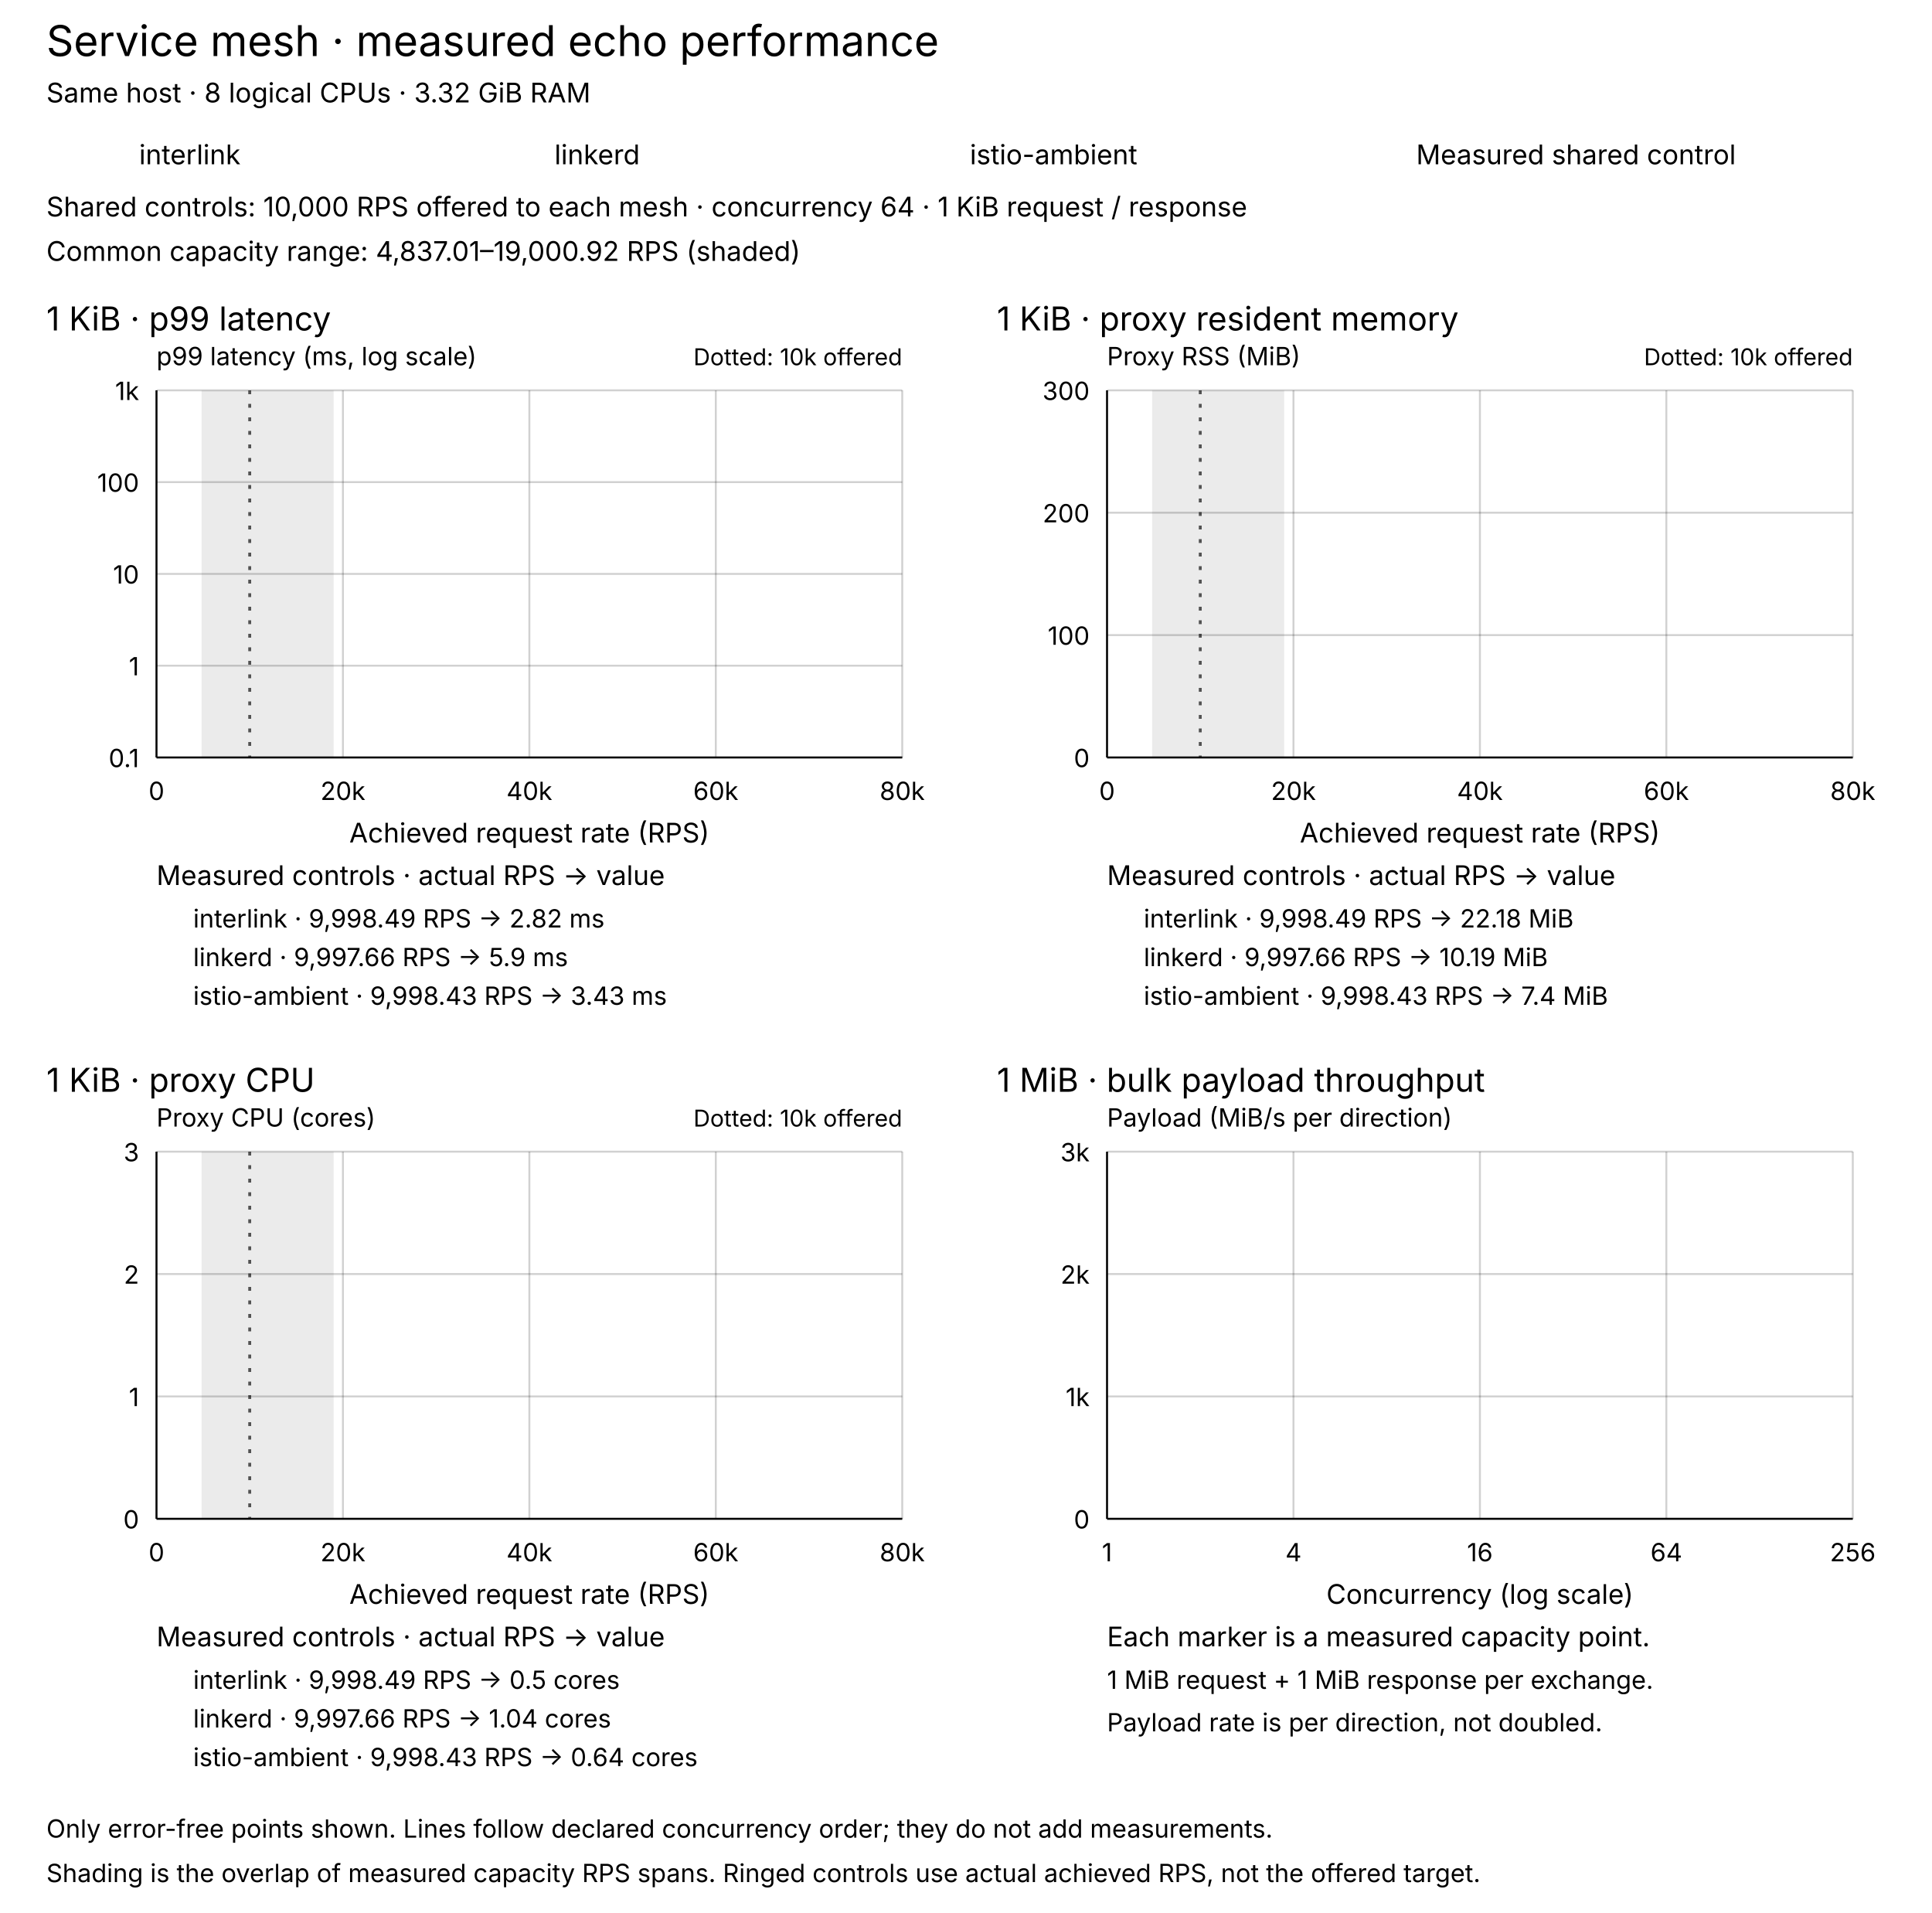
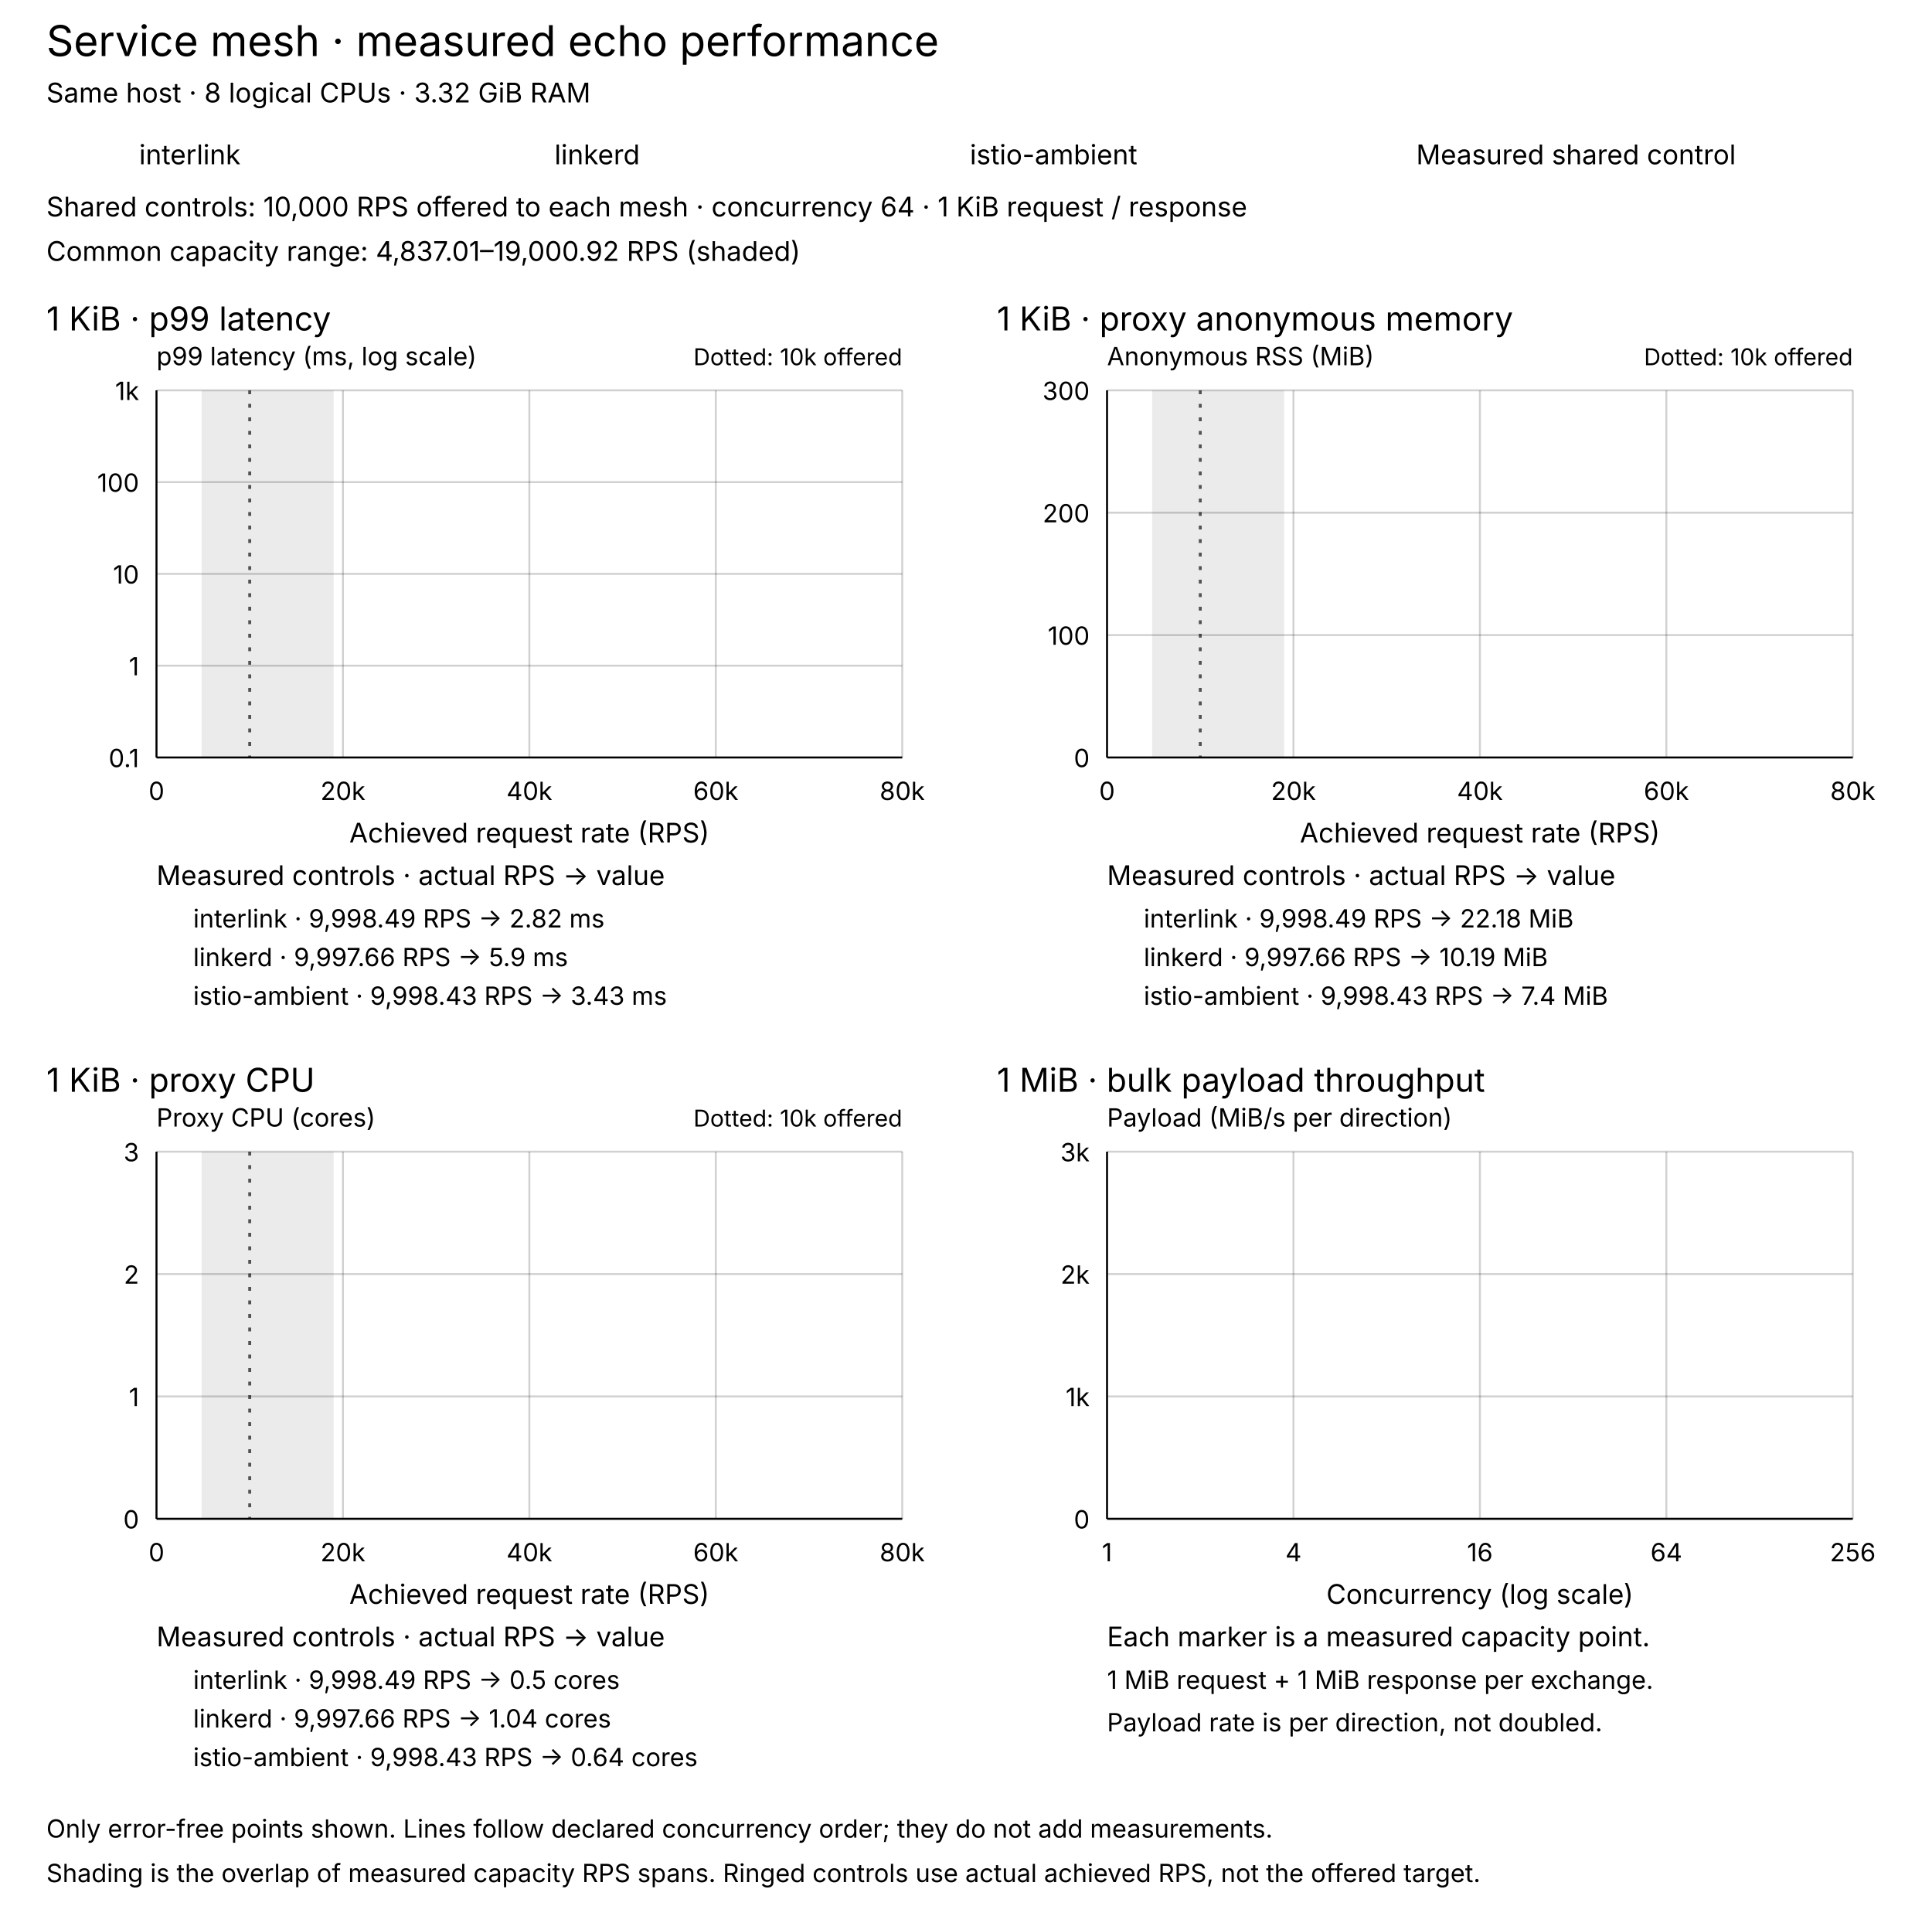
<svg xmlns="http://www.w3.org/2000/svg" width="1000" height="990" viewBox="0 0 1000 990" role="img" aria-labelledby="plot-title plot-desc">
  <style>svg{color:var(--fg,CanvasText);color-scheme:light dark;font-family:system-ui,-apple-system,sans-serif;font-size:14px}text{fill:currentColor}.muted{fill:var(--muted,currentColor)}.axis{stroke:currentColor;stroke-width:1;fill:none}.grid{stroke:var(--border,currentColor);stroke-opacity:.18;stroke-width:1}.shade{fill:var(--accent,currentColor);fill-opacity:.08}.target{stroke:currentColor;stroke-opacity:.65;stroke-dasharray:2 5;stroke-width:1.5}.mesh0{stroke:var(--c1,LinkText)}.mesh1{stroke:var(--c2,ActiveText)}.mesh2{stroke:var(--c3,VisitedText)}.curve{fill:none;stroke-width:2;stroke-linejoin:round}.marker{fill:none;stroke-width:1.5}.control{stroke-width:2.5}</style>
  <text x="24.00" y="29.00" text-anchor="start" font-size="22">Service mesh · measured echo performance</text>
  <text x="24.00" y="53.00" text-anchor="start" class="muted">Same host · 8 logical CPUs · 3.32 GiB RAM</text>
  <line x1="24.00" y1="80.00" x2="62.00" y2="80.00" class="mesh0 curve" />
  <g class="mesh0 marker">
    <circle cx="43.00" cy="80.00" r="3.50" />
  </g>
  <text x="72.00" y="85.00" text-anchor="start">interlink</text>
  <line x1="239.00" y1="80.00" x2="277.00" y2="80.00" class="mesh1 curve" stroke-dasharray="8 5" />
  <g class="mesh1 marker">
    <rect x="254.50" y="76.50" width="7.00" height="7.00" />
  </g>
  <text x="287.00" y="85.00" text-anchor="start">linkerd</text>
  <line x1="454.00" y1="80.00" x2="492.00" y2="80.00" class="mesh2 curve" stroke-dasharray="2 4" />
  <g class="mesh2 marker">
    <path d="M 473.00,76.50 L 476.50,83.50 L 469.50,83.50 Z" />
  </g>
  <text x="502.00" y="85.00" text-anchor="start">istio-ambient</text>
  <g class="mesh0 marker control">
    <circle cx="715.00" cy="80.00" r="8.00" stroke-width="1" />
    <circle cx="715.00" cy="80.00" r="5.00" />
  </g>
  <text x="733.00" y="85.00" text-anchor="start">Measured shared control</text>
  <text x="24.00" y="112.00" text-anchor="start">Shared controls: 10,000 RPS offered to each mesh · concurrency 64 · 1 KiB request / response</text>
  <text x="24.00" y="135.00" text-anchor="start" class="muted">Common capacity range: 4,837.01–19,000.92 RPS (shaded)</text>
  <g id="panel-p99_ms" class="panel" role="group" aria-label="1 KiB · p99 latency">
    <text x="24.00" y="171.00" text-anchor="start" font-size="17">1 KiB · p99 latency</text>
    <text x="81.00" y="189.00" text-anchor="start" class="muted" font-size="13">p99 latency (ms, log scale)</text>
    <rect class="shade" x="104.34" y="202.00" width="68.34" height="190.00" />
    <line x1="81.00" y1="392.00" x2="467.00" y2="392.00" class="grid" />
    <text x="72.00" y="397.00" text-anchor="end" font-size="13">0.1</text>
    <line x1="81.00" y1="344.50" x2="467.00" y2="344.50" class="grid" />
    <text x="72.00" y="349.50" text-anchor="end" font-size="13">1</text>
    <line x1="81.00" y1="297.00" x2="467.00" y2="297.00" class="grid" />
    <text x="72.00" y="302.00" text-anchor="end" font-size="13">10</text>
    <line x1="81.00" y1="249.50" x2="467.00" y2="249.50" class="grid" />
    <text x="72.00" y="254.50" text-anchor="end" font-size="13">100</text>
    <line x1="81.00" y1="202.00" x2="467.00" y2="202.00" class="grid" />
    <text x="72.00" y="207.00" text-anchor="end" font-size="13">1k</text>
    <line x1="81.00" y1="202.00" x2="81.00" y2="392.00" class="grid" />
    <text x="81.00" y="414.00" text-anchor="middle" font-size="13">0</text>
    <line x1="177.50" y1="202.00" x2="177.50" y2="392.00" class="grid" />
    <text x="177.50" y="414.00" text-anchor="middle" font-size="13">20k</text>
    <line x1="274.00" y1="202.00" x2="274.00" y2="392.00" class="grid" />
    <text x="274.00" y="414.00" text-anchor="middle" font-size="13">40k</text>
    <line x1="370.50" y1="202.00" x2="370.50" y2="392.00" class="grid" />
    <text x="370.50" y="414.00" text-anchor="middle" font-size="13">60k</text>
    <line x1="467.00" y1="202.00" x2="467.00" y2="392.00" class="grid" />
    <text x="467.00" y="414.00" text-anchor="middle" font-size="13">80k</text>
    <line x1="81.00" y1="202.00" x2="81.00" y2="392.00" class="axis" />
    <line x1="81.00" y1="392.00" x2="467.00" y2="392.00" class="axis" />
    <line x1="129.25" y1="202.00" x2="129.25" y2="392.00" class="target" />
    <text x="467.00" y="189.00" text-anchor="end" font-size="12">Dotted: 10k offered</text>
    <text x="274.00" y="436.00" text-anchor="middle">Achieved request rate (RPS)</text>
    <polyline class="mesh0 curve" data-mesh="interlink" points="104.34,344.69 147.72,344.67 220.28,331.40 259.94,308.63 353.85,283.81 418.06,257.17" />
    <g class="mesh0 marker capacity-point" data-mesh="interlink" data-x="104.34" data-y="344.69">
      <circle cx="104.34" cy="344.69" r="3.50" />
    </g>
    <g class="mesh0 marker capacity-point" data-mesh="interlink" data-x="147.72" data-y="344.67">
      <circle cx="147.72" cy="344.67" r="3.50" />
    </g>
    <g class="mesh0 marker capacity-point" data-mesh="interlink" data-x="220.28" data-y="331.40">
      <circle cx="220.28" cy="331.40" r="3.50" />
    </g>
    <g class="mesh0 marker capacity-point" data-mesh="interlink" data-x="259.94" data-y="308.63">
      <circle cx="259.94" cy="308.63" r="3.50" />
    </g>
    <g class="mesh0 marker capacity-point" data-mesh="interlink" data-x="353.85" data-y="283.81">
      <circle cx="353.85" cy="283.81" r="3.50" />
    </g>
    <g class="mesh0 marker capacity-point" data-mesh="interlink" data-x="418.06" data-y="257.17">
      <circle cx="418.06" cy="257.17" r="3.50" />
    </g>
    <polyline class="mesh1 curve" data-mesh="linkerd" points="93.60,344.67 116.52,344.60 147.85,330.24 172.68,306.39 171.81,278.49 165.17,252.74 164.27,223.62" stroke-dasharray="8 5" />
    <g class="mesh1 marker capacity-point" data-mesh="linkerd" data-x="93.60" data-y="344.67">
      <rect x="90.10" y="341.17" width="7.00" height="7.00" />
    </g>
    <g class="mesh1 marker capacity-point" data-mesh="linkerd" data-x="116.52" data-y="344.60">
      <rect x="113.02" y="341.10" width="7.00" height="7.00" />
    </g>
    <g class="mesh1 marker capacity-point" data-mesh="linkerd" data-x="147.85" data-y="330.24">
      <rect x="144.35" y="326.74" width="7.00" height="7.00" />
    </g>
    <g class="mesh1 marker capacity-point" data-mesh="linkerd" data-x="172.68" data-y="306.39">
      <rect x="169.18" y="302.89" width="7.00" height="7.00" />
    </g>
    <g class="mesh1 marker capacity-point" data-mesh="linkerd" data-x="171.81" data-y="278.49">
      <rect x="168.31" y="274.99" width="7.00" height="7.00" />
    </g>
    <g class="mesh1 marker capacity-point" data-mesh="linkerd" data-x="165.17" data-y="252.74">
      <rect x="161.67" y="249.24" width="7.00" height="7.00" />
    </g>
    <g class="mesh1 marker capacity-point" data-mesh="linkerd" data-x="164.27" data-y="223.62">
      <rect x="160.77" y="220.12" width="7.00" height="7.00" />
    </g>
    <polyline class="mesh2 curve" data-mesh="istio-ambient" points="99.65,344.69 134.71,344.64 195.55,330.48 246.84,308.99 329.50,287.27 370.72,258.38 351.85,229.92" stroke-dasharray="2 4" />
    <g class="mesh2 marker capacity-point" data-mesh="istio-ambient" data-x="99.65" data-y="344.69">
      <path d="M 99.65,341.19 L 103.15,348.19 L 96.15,348.19 Z" />
    </g>
    <g class="mesh2 marker capacity-point" data-mesh="istio-ambient" data-x="134.71" data-y="344.64">
      <path d="M 134.71,341.14 L 138.21,348.14 L 131.21,348.14 Z" />
    </g>
    <g class="mesh2 marker capacity-point" data-mesh="istio-ambient" data-x="195.55" data-y="330.48">
      <path d="M 195.55,326.98 L 199.05,333.98 L 192.05,333.98 Z" />
    </g>
    <g class="mesh2 marker capacity-point" data-mesh="istio-ambient" data-x="246.84" data-y="308.99">
      <path d="M 246.84,305.49 L 250.34,312.49 L 243.34,312.49 Z" />
    </g>
    <g class="mesh2 marker capacity-point" data-mesh="istio-ambient" data-x="329.50" data-y="287.27">
      <path d="M 329.50,283.77 L 333.00,290.77 L 326.00,290.77 Z" />
    </g>
    <g class="mesh2 marker capacity-point" data-mesh="istio-ambient" data-x="370.72" data-y="258.38">
      <path d="M 370.72,254.88 L 374.22,261.88 L 367.22,261.88 Z" />
    </g>
    <g class="mesh2 marker capacity-point" data-mesh="istio-ambient" data-x="351.85" data-y="229.92">
      <path d="M 351.85,226.42 L 355.35,233.42 L 348.35,233.42 Z" />
    </g>
    <text x="81.00" y="458.00" text-anchor="start" class="muted">Measured controls · actual RPS → value</text>
    <g class="mesh0 marker control shared-point" data-mesh="interlink" data-x="129.24" data-y="323.10">
      <circle cx="129.24" cy="323.10" r="9.00" stroke-width="1" />
      <circle cx="129.24" cy="323.10" r="6.00" />
    </g>
    <g class="mesh0 marker control">
      <circle cx="83.00" cy="475.00" r="7.00" stroke-width="1" />
      <circle cx="83.00" cy="475.00" r="4.00" />
    </g>
    <text x="100.00" y="480.00" text-anchor="start" font-size="13">interlink · 9,998.49 RPS → 2.82 ms</text>
    <g class="mesh1 marker control shared-point" data-mesh="linkerd" data-x="129.24" data-y="307.89">
      <circle cx="129.24" cy="307.89" r="9.00" stroke-width="1" />
      <rect x="123.24" y="301.89" width="12.00" height="12.00" />
    </g>
    <g class="mesh1 marker control">
      <circle cx="83.00" cy="495.00" r="7.00" stroke-width="1" />
      <rect x="79.00" y="491.00" width="8.00" height="8.00" />
    </g>
    <text x="100.00" y="500.00" text-anchor="start" font-size="13">linkerd · 9,997.66 RPS → 5.9 ms</text>
    <g class="mesh2 marker control shared-point" data-mesh="istio-ambient" data-x="129.24" data-y="319.08">
      <circle cx="129.24" cy="319.08" r="9.00" stroke-width="1" />
      <path d="M 129.24,313.08 L 135.24,325.08 L 123.24,325.08 Z" />
    </g>
    <g class="mesh2 marker control">
      <circle cx="83.00" cy="515.00" r="7.00" stroke-width="1" />
      <path d="M 83.00,511.00 L 87.00,519.00 L 79.00,519.00 Z" />
    </g>
    <text x="100.00" y="520.00" text-anchor="start" font-size="13">istio-ambient · 9,998.43 RPS → 3.43 ms</text>
  </g>
-   <g id="panel-rss_mib" class="panel" role="group" aria-label="1 KiB · proxy resident memory">
-     <text x="516.00" y="171.00" text-anchor="start" font-size="17">1 KiB · proxy resident memory</text>
-     <text x="573.00" y="189.00" text-anchor="start" class="muted" font-size="13">Proxy RSS (MiB)</text>
+   <g id="panel-rss_mib" class="panel" role="group" aria-label="1 KiB · proxy anonymous memory">
+     <text x="516.00" y="171.00" text-anchor="start" font-size="17">1 KiB · proxy anonymous memory</text>
+     <text x="573.00" y="189.00" text-anchor="start" class="muted" font-size="13">Anonymous RSS (MiB)</text>
    <rect class="shade" x="596.34" y="202.00" width="68.34" height="190.00" />
    <line x1="573.00" y1="392.00" x2="959.00" y2="392.00" class="grid" />
    <text x="564.00" y="397.00" text-anchor="end" font-size="13">0</text>
    <line x1="573.00" y1="328.67" x2="959.00" y2="328.67" class="grid" />
    <text x="564.00" y="333.67" text-anchor="end" font-size="13">100</text>
    <line x1="573.00" y1="265.33" x2="959.00" y2="265.33" class="grid" />
    <text x="564.00" y="270.33" text-anchor="end" font-size="13">200</text>
    <line x1="573.00" y1="202.00" x2="959.00" y2="202.00" class="grid" />
    <text x="564.00" y="207.00" text-anchor="end" font-size="13">300</text>
    <line x1="573.00" y1="202.00" x2="573.00" y2="392.00" class="grid" />
    <text x="573.00" y="414.00" text-anchor="middle" font-size="13">0</text>
    <line x1="669.50" y1="202.00" x2="669.50" y2="392.00" class="grid" />
    <text x="669.50" y="414.00" text-anchor="middle" font-size="13">20k</text>
    <line x1="766.00" y1="202.00" x2="766.00" y2="392.00" class="grid" />
    <text x="766.00" y="414.00" text-anchor="middle" font-size="13">40k</text>
    <line x1="862.50" y1="202.00" x2="862.50" y2="392.00" class="grid" />
    <text x="862.50" y="414.00" text-anchor="middle" font-size="13">60k</text>
    <line x1="959.00" y1="202.00" x2="959.00" y2="392.00" class="grid" />
    <text x="959.00" y="414.00" text-anchor="middle" font-size="13">80k</text>
    <line x1="573.00" y1="202.00" x2="573.00" y2="392.00" class="axis" />
    <line x1="573.00" y1="392.00" x2="959.00" y2="392.00" class="axis" />
    <line x1="621.25" y1="202.00" x2="621.25" y2="392.00" class="target" />
    <text x="959.00" y="189.00" text-anchor="end" font-size="12">Dotted: 10k offered</text>
    <text x="766.00" y="436.00" text-anchor="middle">Achieved request rate (RPS)</text>
    <polyline class="mesh0 curve" data-mesh="interlink" points="596.34,380.35 639.72,373.21 712.28,369.31 751.94,367.29 845.85,359.00 910.06,343.64" />
    <g class="mesh0 marker capacity-point" data-mesh="interlink" data-x="596.34" data-y="380.35">
      <circle cx="596.34" cy="380.35" r="3.50" />
    </g>
    <g class="mesh0 marker capacity-point" data-mesh="interlink" data-x="639.72" data-y="373.21">
      <circle cx="639.72" cy="373.21" r="3.50" />
    </g>
    <g class="mesh0 marker capacity-point" data-mesh="interlink" data-x="712.28" data-y="369.31">
      <circle cx="712.28" cy="369.31" r="3.50" />
    </g>
    <g class="mesh0 marker capacity-point" data-mesh="interlink" data-x="751.94" data-y="367.29">
      <circle cx="751.94" cy="367.29" r="3.50" />
    </g>
    <g class="mesh0 marker capacity-point" data-mesh="interlink" data-x="845.85" data-y="359.00">
      <circle cx="845.85" cy="359.00" r="3.50" />
    </g>
    <g class="mesh0 marker capacity-point" data-mesh="interlink" data-x="910.06" data-y="343.64">
      <circle cx="910.06" cy="343.64" r="3.50" />
    </g>
    <polyline class="mesh1 curve" data-mesh="linkerd" points="585.60,388.31 608.52,388.11 639.85,387.26 664.68,384.32 663.81,373.84 657.17,339.29 656.27,248.70" stroke-dasharray="8 5" />
    <g class="mesh1 marker capacity-point" data-mesh="linkerd" data-x="585.60" data-y="388.31">
      <rect x="582.10" y="384.81" width="7.00" height="7.00" />
    </g>
    <g class="mesh1 marker capacity-point" data-mesh="linkerd" data-x="608.52" data-y="388.11">
      <rect x="605.02" y="384.61" width="7.00" height="7.00" />
    </g>
    <g class="mesh1 marker capacity-point" data-mesh="linkerd" data-x="639.85" data-y="387.26">
      <rect x="636.35" y="383.76" width="7.00" height="7.00" />
    </g>
    <g class="mesh1 marker capacity-point" data-mesh="linkerd" data-x="664.68" data-y="384.32">
      <rect x="661.18" y="380.82" width="7.00" height="7.00" />
    </g>
    <g class="mesh1 marker capacity-point" data-mesh="linkerd" data-x="663.81" data-y="373.84">
      <rect x="660.31" y="370.34" width="7.00" height="7.00" />
    </g>
    <g class="mesh1 marker capacity-point" data-mesh="linkerd" data-x="657.17" data-y="339.29">
      <rect x="653.67" y="335.79" width="7.00" height="7.00" />
    </g>
    <g class="mesh1 marker capacity-point" data-mesh="linkerd" data-x="656.27" data-y="248.70">
      <rect x="652.77" y="245.20" width="7.00" height="7.00" />
    </g>
    <polyline class="mesh2 curve" data-mesh="istio-ambient" points="591.65,389.53 626.71,389.17 687.55,388.50 738.84,387.38 821.50,381.72 862.72,362.62 843.85,312.83" stroke-dasharray="2 4" />
    <g class="mesh2 marker capacity-point" data-mesh="istio-ambient" data-x="591.65" data-y="389.53">
      <path d="M 591.65,386.03 L 595.15,393.03 L 588.15,393.03 Z" />
    </g>
    <g class="mesh2 marker capacity-point" data-mesh="istio-ambient" data-x="626.71" data-y="389.17">
      <path d="M 626.71,385.67 L 630.21,392.67 L 623.21,392.67 Z" />
    </g>
    <g class="mesh2 marker capacity-point" data-mesh="istio-ambient" data-x="687.55" data-y="388.50">
      <path d="M 687.55,385.00 L 691.05,392.00 L 684.05,392.00 Z" />
    </g>
    <g class="mesh2 marker capacity-point" data-mesh="istio-ambient" data-x="738.84" data-y="387.38">
      <path d="M 738.84,383.88 L 742.34,390.88 L 735.34,390.88 Z" />
    </g>
    <g class="mesh2 marker capacity-point" data-mesh="istio-ambient" data-x="821.50" data-y="381.72">
      <path d="M 821.50,378.22 L 825.00,385.22 L 818.00,385.22 Z" />
    </g>
    <g class="mesh2 marker capacity-point" data-mesh="istio-ambient" data-x="862.72" data-y="362.62">
      <path d="M 862.72,359.12 L 866.22,366.12 L 859.22,366.12 Z" />
    </g>
    <g class="mesh2 marker capacity-point" data-mesh="istio-ambient" data-x="843.85" data-y="312.83">
      <path d="M 843.85,309.33 L 847.35,316.33 L 840.35,316.33 Z" />
    </g>
    <text x="573.00" y="458.00" text-anchor="start" class="muted">Measured controls · actual RPS → value</text>
    <g class="mesh0 marker control shared-point" data-mesh="interlink" data-x="621.24" data-y="377.95">
      <circle cx="621.24" cy="377.95" r="9.00" stroke-width="1" />
      <circle cx="621.24" cy="377.95" r="6.00" />
    </g>
    <g class="mesh0 marker control">
      <circle cx="575.00" cy="475.00" r="7.00" stroke-width="1" />
      <circle cx="575.00" cy="475.00" r="4.00" />
    </g>
    <text x="592.00" y="480.00" text-anchor="start" font-size="13">interlink · 9,998.49 RPS → 22.18 MiB</text>
    <g class="mesh1 marker control shared-point" data-mesh="linkerd" data-x="621.24" data-y="385.55">
      <circle cx="621.24" cy="385.55" r="9.00" stroke-width="1" />
      <rect x="615.24" y="379.55" width="12.00" height="12.00" />
    </g>
    <g class="mesh1 marker control">
      <circle cx="575.00" cy="495.00" r="7.00" stroke-width="1" />
      <rect x="571.00" y="491.00" width="8.00" height="8.00" />
    </g>
    <text x="592.00" y="500.00" text-anchor="start" font-size="13">linkerd · 9,997.66 RPS → 10.19 MiB</text>
    <g class="mesh2 marker control shared-point" data-mesh="istio-ambient" data-x="621.24" data-y="387.31">
      <circle cx="621.24" cy="387.31" r="9.00" stroke-width="1" />
      <path d="M 621.24,381.31 L 627.24,393.31 L 615.24,393.31 Z" />
    </g>
    <g class="mesh2 marker control">
      <circle cx="575.00" cy="515.00" r="7.00" stroke-width="1" />
      <path d="M 575.00,511.00 L 579.00,519.00 L 571.00,519.00 Z" />
    </g>
    <text x="592.00" y="520.00" text-anchor="start" font-size="13">istio-ambient · 9,998.43 RPS → 7.4 MiB</text>
  </g>
  <g id="panel-cpu_millicores" class="panel" role="group" aria-label="1 KiB · proxy CPU">
    <text x="24.00" y="565.00" text-anchor="start" font-size="17">1 KiB · proxy CPU</text>
    <text x="81.00" y="583.00" text-anchor="start" class="muted" font-size="13">Proxy CPU (cores)</text>
    <rect class="shade" x="104.34" y="596.00" width="68.34" height="190.00" />
    <line x1="81.00" y1="786.00" x2="467.00" y2="786.00" class="grid" />
    <text x="72.00" y="791.00" text-anchor="end" font-size="13">0</text>
    <line x1="81.00" y1="722.67" x2="467.00" y2="722.67" class="grid" />
    <text x="72.00" y="727.67" text-anchor="end" font-size="13">1</text>
    <line x1="81.00" y1="659.33" x2="467.00" y2="659.33" class="grid" />
    <text x="72.00" y="664.33" text-anchor="end" font-size="13">2</text>
    <line x1="81.00" y1="596.00" x2="467.00" y2="596.00" class="grid" />
    <text x="72.00" y="601.00" text-anchor="end" font-size="13">3</text>
    <line x1="81.00" y1="596.00" x2="81.00" y2="786.00" class="grid" />
    <text x="81.00" y="808.00" text-anchor="middle" font-size="13">0</text>
    <line x1="177.50" y1="596.00" x2="177.50" y2="786.00" class="grid" />
    <text x="177.50" y="808.00" text-anchor="middle" font-size="13">20k</text>
    <line x1="274.00" y1="596.00" x2="274.00" y2="786.00" class="grid" />
    <text x="274.00" y="808.00" text-anchor="middle" font-size="13">40k</text>
    <line x1="370.50" y1="596.00" x2="370.50" y2="786.00" class="grid" />
    <text x="370.50" y="808.00" text-anchor="middle" font-size="13">60k</text>
    <line x1="467.00" y1="596.00" x2="467.00" y2="786.00" class="grid" />
    <text x="467.00" y="808.00" text-anchor="middle" font-size="13">80k</text>
    <line x1="81.00" y1="596.00" x2="81.00" y2="786.00" class="axis" />
    <line x1="81.00" y1="786.00" x2="467.00" y2="786.00" class="axis" />
    <line x1="129.25" y1="596.00" x2="129.25" y2="786.00" class="target" />
    <text x="467.00" y="583.00" text-anchor="end" font-size="12">Dotted: 10k offered</text>
    <text x="274.00" y="830.00" text-anchor="middle">Achieved request rate (RPS)</text>
    <polyline class="mesh0 curve" data-mesh="interlink" points="104.34,744.66 147.72,677.04 220.28,665.46 259.94,670.32 353.85,667.40 418.06,646.47" />
    <g class="mesh0 marker capacity-point" data-mesh="interlink" data-x="104.34" data-y="744.66">
      <circle cx="104.34" cy="744.66" r="3.50" />
    </g>
    <g class="mesh0 marker capacity-point" data-mesh="interlink" data-x="147.72" data-y="677.04">
      <circle cx="147.72" cy="677.04" r="3.50" />
    </g>
    <g class="mesh0 marker capacity-point" data-mesh="interlink" data-x="220.28" data-y="665.46">
      <circle cx="220.28" cy="665.46" r="3.50" />
    </g>
    <g class="mesh0 marker capacity-point" data-mesh="interlink" data-x="259.94" data-y="670.32">
      <circle cx="259.94" cy="670.32" r="3.50" />
    </g>
    <g class="mesh0 marker capacity-point" data-mesh="interlink" data-x="353.85" data-y="667.40">
      <circle cx="353.85" cy="667.40" r="3.50" />
    </g>
    <g class="mesh0 marker capacity-point" data-mesh="interlink" data-x="418.06" data-y="646.47">
      <circle cx="418.06" cy="646.47" r="3.50" />
    </g>
    <polyline class="mesh1 curve" data-mesh="linkerd" points="93.60,731.03 116.52,685.55 147.85,669.40 172.68,667.44 171.81,667.68 165.17,670.65 164.27,687.95" stroke-dasharray="8 5" />
    <g class="mesh1 marker capacity-point" data-mesh="linkerd" data-x="93.60" data-y="731.03">
      <rect x="90.10" y="727.53" width="7.00" height="7.00" />
    </g>
    <g class="mesh1 marker capacity-point" data-mesh="linkerd" data-x="116.52" data-y="685.55">
      <rect x="113.02" y="682.05" width="7.00" height="7.00" />
    </g>
    <g class="mesh1 marker capacity-point" data-mesh="linkerd" data-x="147.85" data-y="669.40">
      <rect x="144.35" y="665.90" width="7.00" height="7.00" />
    </g>
    <g class="mesh1 marker capacity-point" data-mesh="linkerd" data-x="172.68" data-y="667.44">
      <rect x="169.18" y="663.94" width="7.00" height="7.00" />
    </g>
    <g class="mesh1 marker capacity-point" data-mesh="linkerd" data-x="171.81" data-y="667.68">
      <rect x="168.31" y="664.18" width="7.00" height="7.00" />
    </g>
    <g class="mesh1 marker capacity-point" data-mesh="linkerd" data-x="165.17" data-y="670.65">
      <rect x="161.67" y="667.15" width="7.00" height="7.00" />
    </g>
    <g class="mesh1 marker capacity-point" data-mesh="linkerd" data-x="164.27" data-y="687.95">
      <rect x="160.77" y="684.45" width="7.00" height="7.00" />
    </g>
    <polyline class="mesh2 curve" data-mesh="istio-ambient" points="99.65,749.14 134.71,684.14 195.55,651.77 246.84,652.79 329.50,643.77 370.72,626.72 351.85,636.70" stroke-dasharray="2 4" />
    <g class="mesh2 marker capacity-point" data-mesh="istio-ambient" data-x="99.65" data-y="749.14">
      <path d="M 99.65,745.64 L 103.15,752.64 L 96.15,752.64 Z" />
    </g>
    <g class="mesh2 marker capacity-point" data-mesh="istio-ambient" data-x="134.71" data-y="684.14">
      <path d="M 134.71,680.64 L 138.21,687.64 L 131.21,687.64 Z" />
    </g>
    <g class="mesh2 marker capacity-point" data-mesh="istio-ambient" data-x="195.55" data-y="651.77">
      <path d="M 195.55,648.27 L 199.05,655.27 L 192.05,655.27 Z" />
    </g>
    <g class="mesh2 marker capacity-point" data-mesh="istio-ambient" data-x="246.84" data-y="652.79">
      <path d="M 246.84,649.29 L 250.34,656.29 L 243.34,656.29 Z" />
    </g>
    <g class="mesh2 marker capacity-point" data-mesh="istio-ambient" data-x="329.50" data-y="643.77">
      <path d="M 329.50,640.27 L 333.00,647.27 L 326.00,647.27 Z" />
    </g>
    <g class="mesh2 marker capacity-point" data-mesh="istio-ambient" data-x="370.72" data-y="626.72">
      <path d="M 370.72,623.22 L 374.22,630.22 L 367.22,630.22 Z" />
    </g>
    <g class="mesh2 marker capacity-point" data-mesh="istio-ambient" data-x="351.85" data-y="636.70">
      <path d="M 351.85,633.20 L 355.35,640.20 L 348.35,640.20 Z" />
    </g>
    <text x="81.00" y="852.00" text-anchor="start" class="muted">Measured controls · actual RPS → value</text>
    <g class="mesh0 marker control shared-point" data-mesh="interlink" data-x="129.24" data-y="754.27">
      <circle cx="129.24" cy="754.27" r="9.00" stroke-width="1" />
      <circle cx="129.24" cy="754.27" r="6.00" />
    </g>
    <g class="mesh0 marker control">
      <circle cx="83.00" cy="869.00" r="7.00" stroke-width="1" />
      <circle cx="83.00" cy="869.00" r="4.00" />
    </g>
    <text x="100.00" y="874.00" text-anchor="start" font-size="13">interlink · 9,998.49 RPS → 0.5 cores</text>
    <g class="mesh1 marker control shared-point" data-mesh="linkerd" data-x="129.24" data-y="719.96">
      <circle cx="129.24" cy="719.96" r="9.00" stroke-width="1" />
      <rect x="123.24" y="713.96" width="12.00" height="12.00" />
    </g>
    <g class="mesh1 marker control">
      <circle cx="83.00" cy="889.00" r="7.00" stroke-width="1" />
      <rect x="79.00" y="885.00" width="8.00" height="8.00" />
    </g>
    <text x="100.00" y="894.00" text-anchor="start" font-size="13">linkerd · 9,997.66 RPS → 1.04 cores</text>
    <g class="mesh2 marker control shared-point" data-mesh="istio-ambient" data-x="129.24" data-y="745.19">
      <circle cx="129.24" cy="745.19" r="9.00" stroke-width="1" />
      <path d="M 129.24,739.19 L 135.24,751.19 L 123.24,751.19 Z" />
    </g>
    <g class="mesh2 marker control">
      <circle cx="83.00" cy="909.00" r="7.00" stroke-width="1" />
      <path d="M 83.00,905.00 L 87.00,913.00 L 79.00,913.00 Z" />
    </g>
    <text x="100.00" y="914.00" text-anchor="start" font-size="13">istio-ambient · 9,998.43 RPS → 0.64 cores</text>
  </g>
  <g id="panel-payload_mib_s" class="panel" role="group" aria-label="1 MiB · bulk payload throughput">
    <text x="516.00" y="565.00" text-anchor="start" font-size="17">1 MiB · bulk payload throughput</text>
    <text x="573.00" y="583.00" text-anchor="start" class="muted" font-size="13">Payload (MiB/s per direction)</text>
    <line x1="573.00" y1="786.00" x2="959.00" y2="786.00" class="grid" />
    <text x="564.00" y="791.00" text-anchor="end" font-size="13">0</text>
    <line x1="573.00" y1="722.67" x2="959.00" y2="722.67" class="grid" />
    <text x="564.00" y="727.67" text-anchor="end" font-size="13">1k</text>
    <line x1="573.00" y1="659.33" x2="959.00" y2="659.33" class="grid" />
    <text x="564.00" y="664.33" text-anchor="end" font-size="13">2k</text>
    <line x1="573.00" y1="596.00" x2="959.00" y2="596.00" class="grid" />
    <text x="564.00" y="601.00" text-anchor="end" font-size="13">3k</text>
    <line x1="573.00" y1="596.00" x2="573.00" y2="786.00" class="grid" />
    <text x="573.00" y="808.00" text-anchor="middle" font-size="13">1</text>
    <line x1="669.50" y1="596.00" x2="669.50" y2="786.00" class="grid" />
    <text x="669.50" y="808.00" text-anchor="middle" font-size="13">4</text>
    <line x1="766.00" y1="596.00" x2="766.00" y2="786.00" class="grid" />
    <text x="766.00" y="808.00" text-anchor="middle" font-size="13">16</text>
    <line x1="862.50" y1="596.00" x2="862.50" y2="786.00" class="grid" />
    <text x="862.50" y="808.00" text-anchor="middle" font-size="13">64</text>
    <line x1="959.00" y1="596.00" x2="959.00" y2="786.00" class="grid" />
    <text x="959.00" y="808.00" text-anchor="middle" font-size="13">256</text>
    <line x1="573.00" y1="596.00" x2="573.00" y2="786.00" class="axis" />
    <line x1="573.00" y1="786.00" x2="959.00" y2="786.00" class="axis" />
    <text x="766.00" y="830.00" text-anchor="middle">Concurrency (log scale)</text>
    <polyline class="mesh0 curve" data-mesh="interlink" points="573.00,748.75 669.50,696.69 766.00,667.96 862.50,642.05 959.00,687.30" />
    <g class="mesh0 marker capacity-point" data-mesh="interlink" data-x="573.00" data-y="748.75">
      <circle cx="573.00" cy="748.75" r="3.50" />
    </g>
    <g class="mesh0 marker capacity-point" data-mesh="interlink" data-x="669.50" data-y="696.69">
      <circle cx="669.50" cy="696.69" r="3.50" />
    </g>
    <g class="mesh0 marker capacity-point" data-mesh="interlink" data-x="766.00" data-y="667.96">
      <circle cx="766.00" cy="667.96" r="3.50" />
    </g>
    <g class="mesh0 marker capacity-point" data-mesh="interlink" data-x="862.50" data-y="642.05">
      <circle cx="862.50" cy="642.05" r="3.50" />
    </g>
    <g class="mesh0 marker capacity-point" data-mesh="interlink" data-x="959.00" data-y="687.30">
      <circle cx="959.00" cy="687.30" r="3.50" />
    </g>
    <polyline class="mesh1 curve" data-mesh="linkerd" points="573.00,770.68 669.50,762.65 766.00,758.97 862.50,760.95 959.00,765.17" stroke-dasharray="8 5" />
    <g class="mesh1 marker capacity-point" data-mesh="linkerd" data-x="573.00" data-y="770.68">
      <rect x="569.50" y="767.18" width="7.00" height="7.00" />
    </g>
    <g class="mesh1 marker capacity-point" data-mesh="linkerd" data-x="669.50" data-y="762.65">
      <rect x="666.00" y="759.15" width="7.00" height="7.00" />
    </g>
    <g class="mesh1 marker capacity-point" data-mesh="linkerd" data-x="766.00" data-y="758.97">
      <rect x="762.50" y="755.47" width="7.00" height="7.00" />
    </g>
    <g class="mesh1 marker capacity-point" data-mesh="linkerd" data-x="862.50" data-y="760.95">
      <rect x="859.00" y="757.45" width="7.00" height="7.00" />
    </g>
    <g class="mesh1 marker capacity-point" data-mesh="linkerd" data-x="959.00" data-y="765.17">
      <rect x="955.50" y="761.67" width="7.00" height="7.00" />
    </g>
    <polyline class="mesh2 curve" data-mesh="istio-ambient" points="573.00,745.09 669.50,726.59 766.00,724.17 862.50,724.90 959.00,721.05" stroke-dasharray="2 4" />
    <g class="mesh2 marker capacity-point" data-mesh="istio-ambient" data-x="573.00" data-y="745.09">
      <path d="M 573.00,741.59 L 576.50,748.59 L 569.50,748.59 Z" />
    </g>
    <g class="mesh2 marker capacity-point" data-mesh="istio-ambient" data-x="669.50" data-y="726.59">
      <path d="M 669.50,723.09 L 673.00,730.09 L 666.00,730.09 Z" />
    </g>
    <g class="mesh2 marker capacity-point" data-mesh="istio-ambient" data-x="766.00" data-y="724.17">
      <path d="M 766.00,720.67 L 769.50,727.67 L 762.50,727.67 Z" />
    </g>
    <g class="mesh2 marker capacity-point" data-mesh="istio-ambient" data-x="862.50" data-y="724.90">
      <path d="M 862.50,721.40 L 866.00,728.40 L 859.00,728.40 Z" />
    </g>
    <g class="mesh2 marker capacity-point" data-mesh="istio-ambient" data-x="959.00" data-y="721.05">
      <path d="M 959.00,717.55 L 962.50,724.55 L 955.50,724.55 Z" />
    </g>
    <text x="573.00" y="852.00" text-anchor="start" class="muted">Each marker is a measured capacity point.</text>
    <text x="573.00" y="874.00" text-anchor="start" font-size="13">1 MiB request + 1 MiB response per exchange.</text>
    <text x="573.00" y="896.00" text-anchor="start" font-size="13">Payload rate is per direction, not doubled.</text>
  </g>
  <text x="24.00" y="951.00" text-anchor="start" class="muted" font-size="13">Only error-free points shown. Lines follow declared concurrency order; they do not add measurements.</text>
  <text x="24.00" y="974.00" text-anchor="start" class="muted" font-size="13">Shading is the overlap of measured capacity RPS spans. Ringed controls use actual achieved RPS, not the offered target.</text>
</svg>
